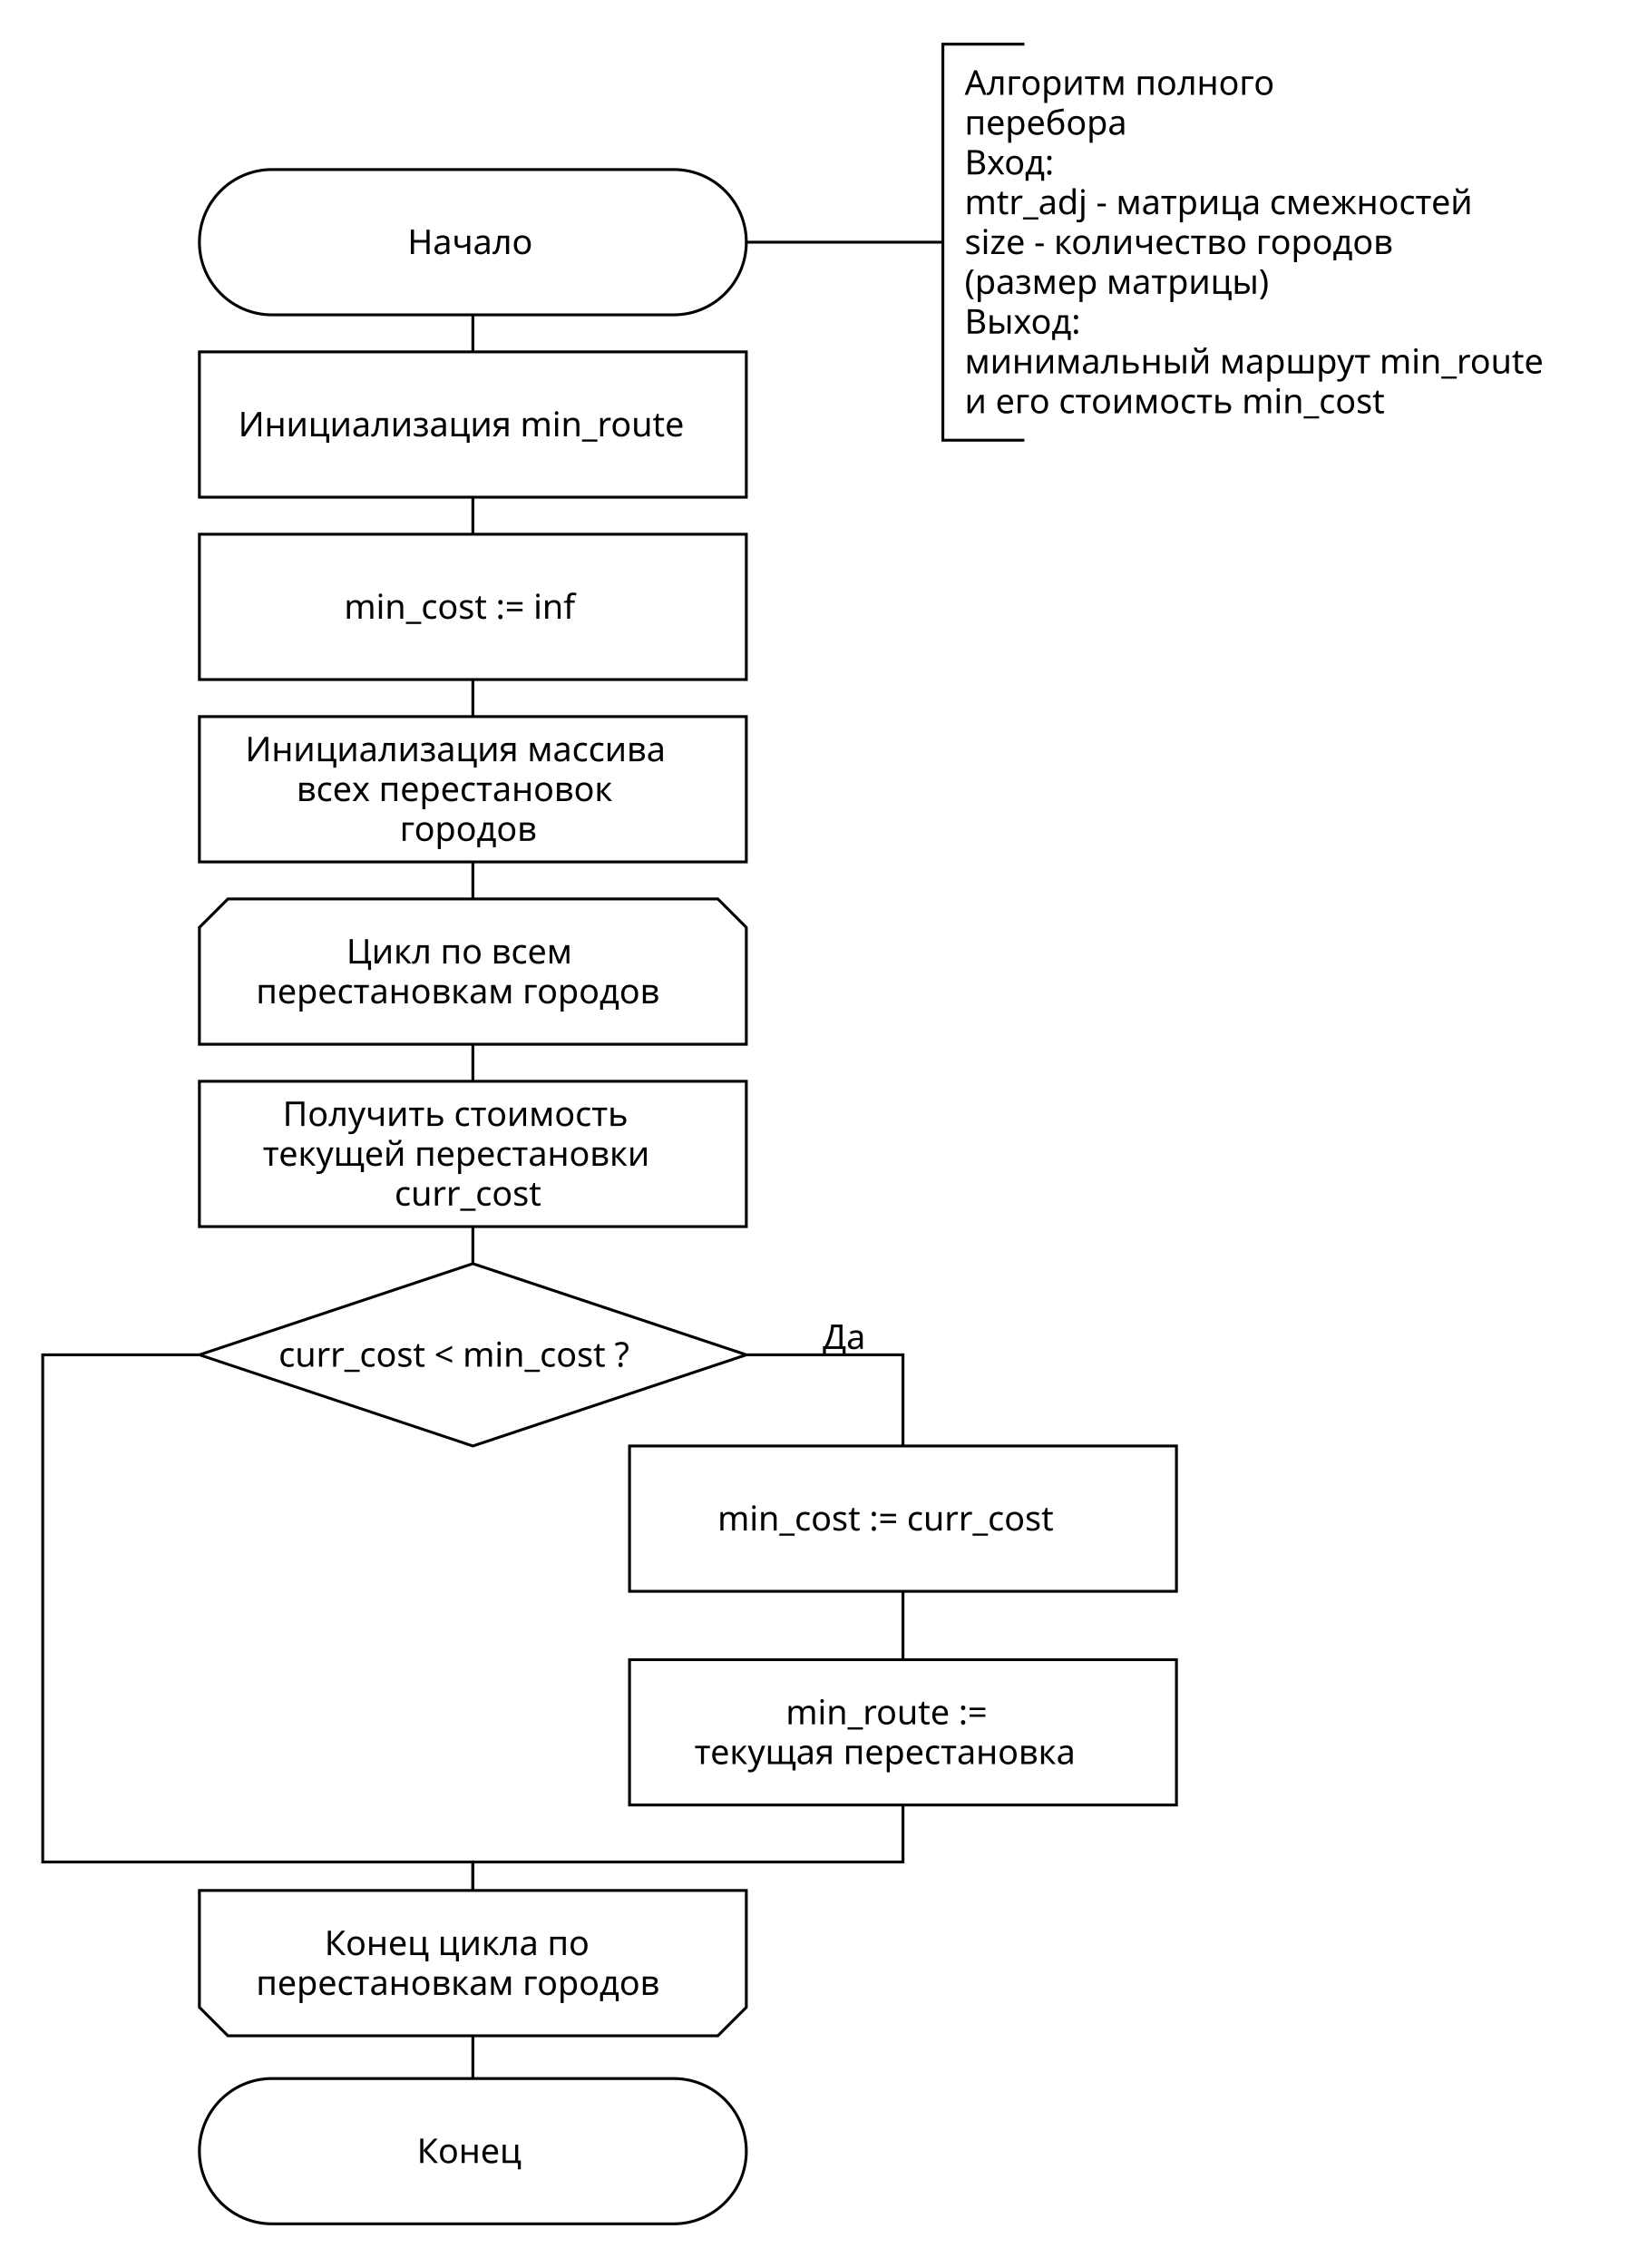
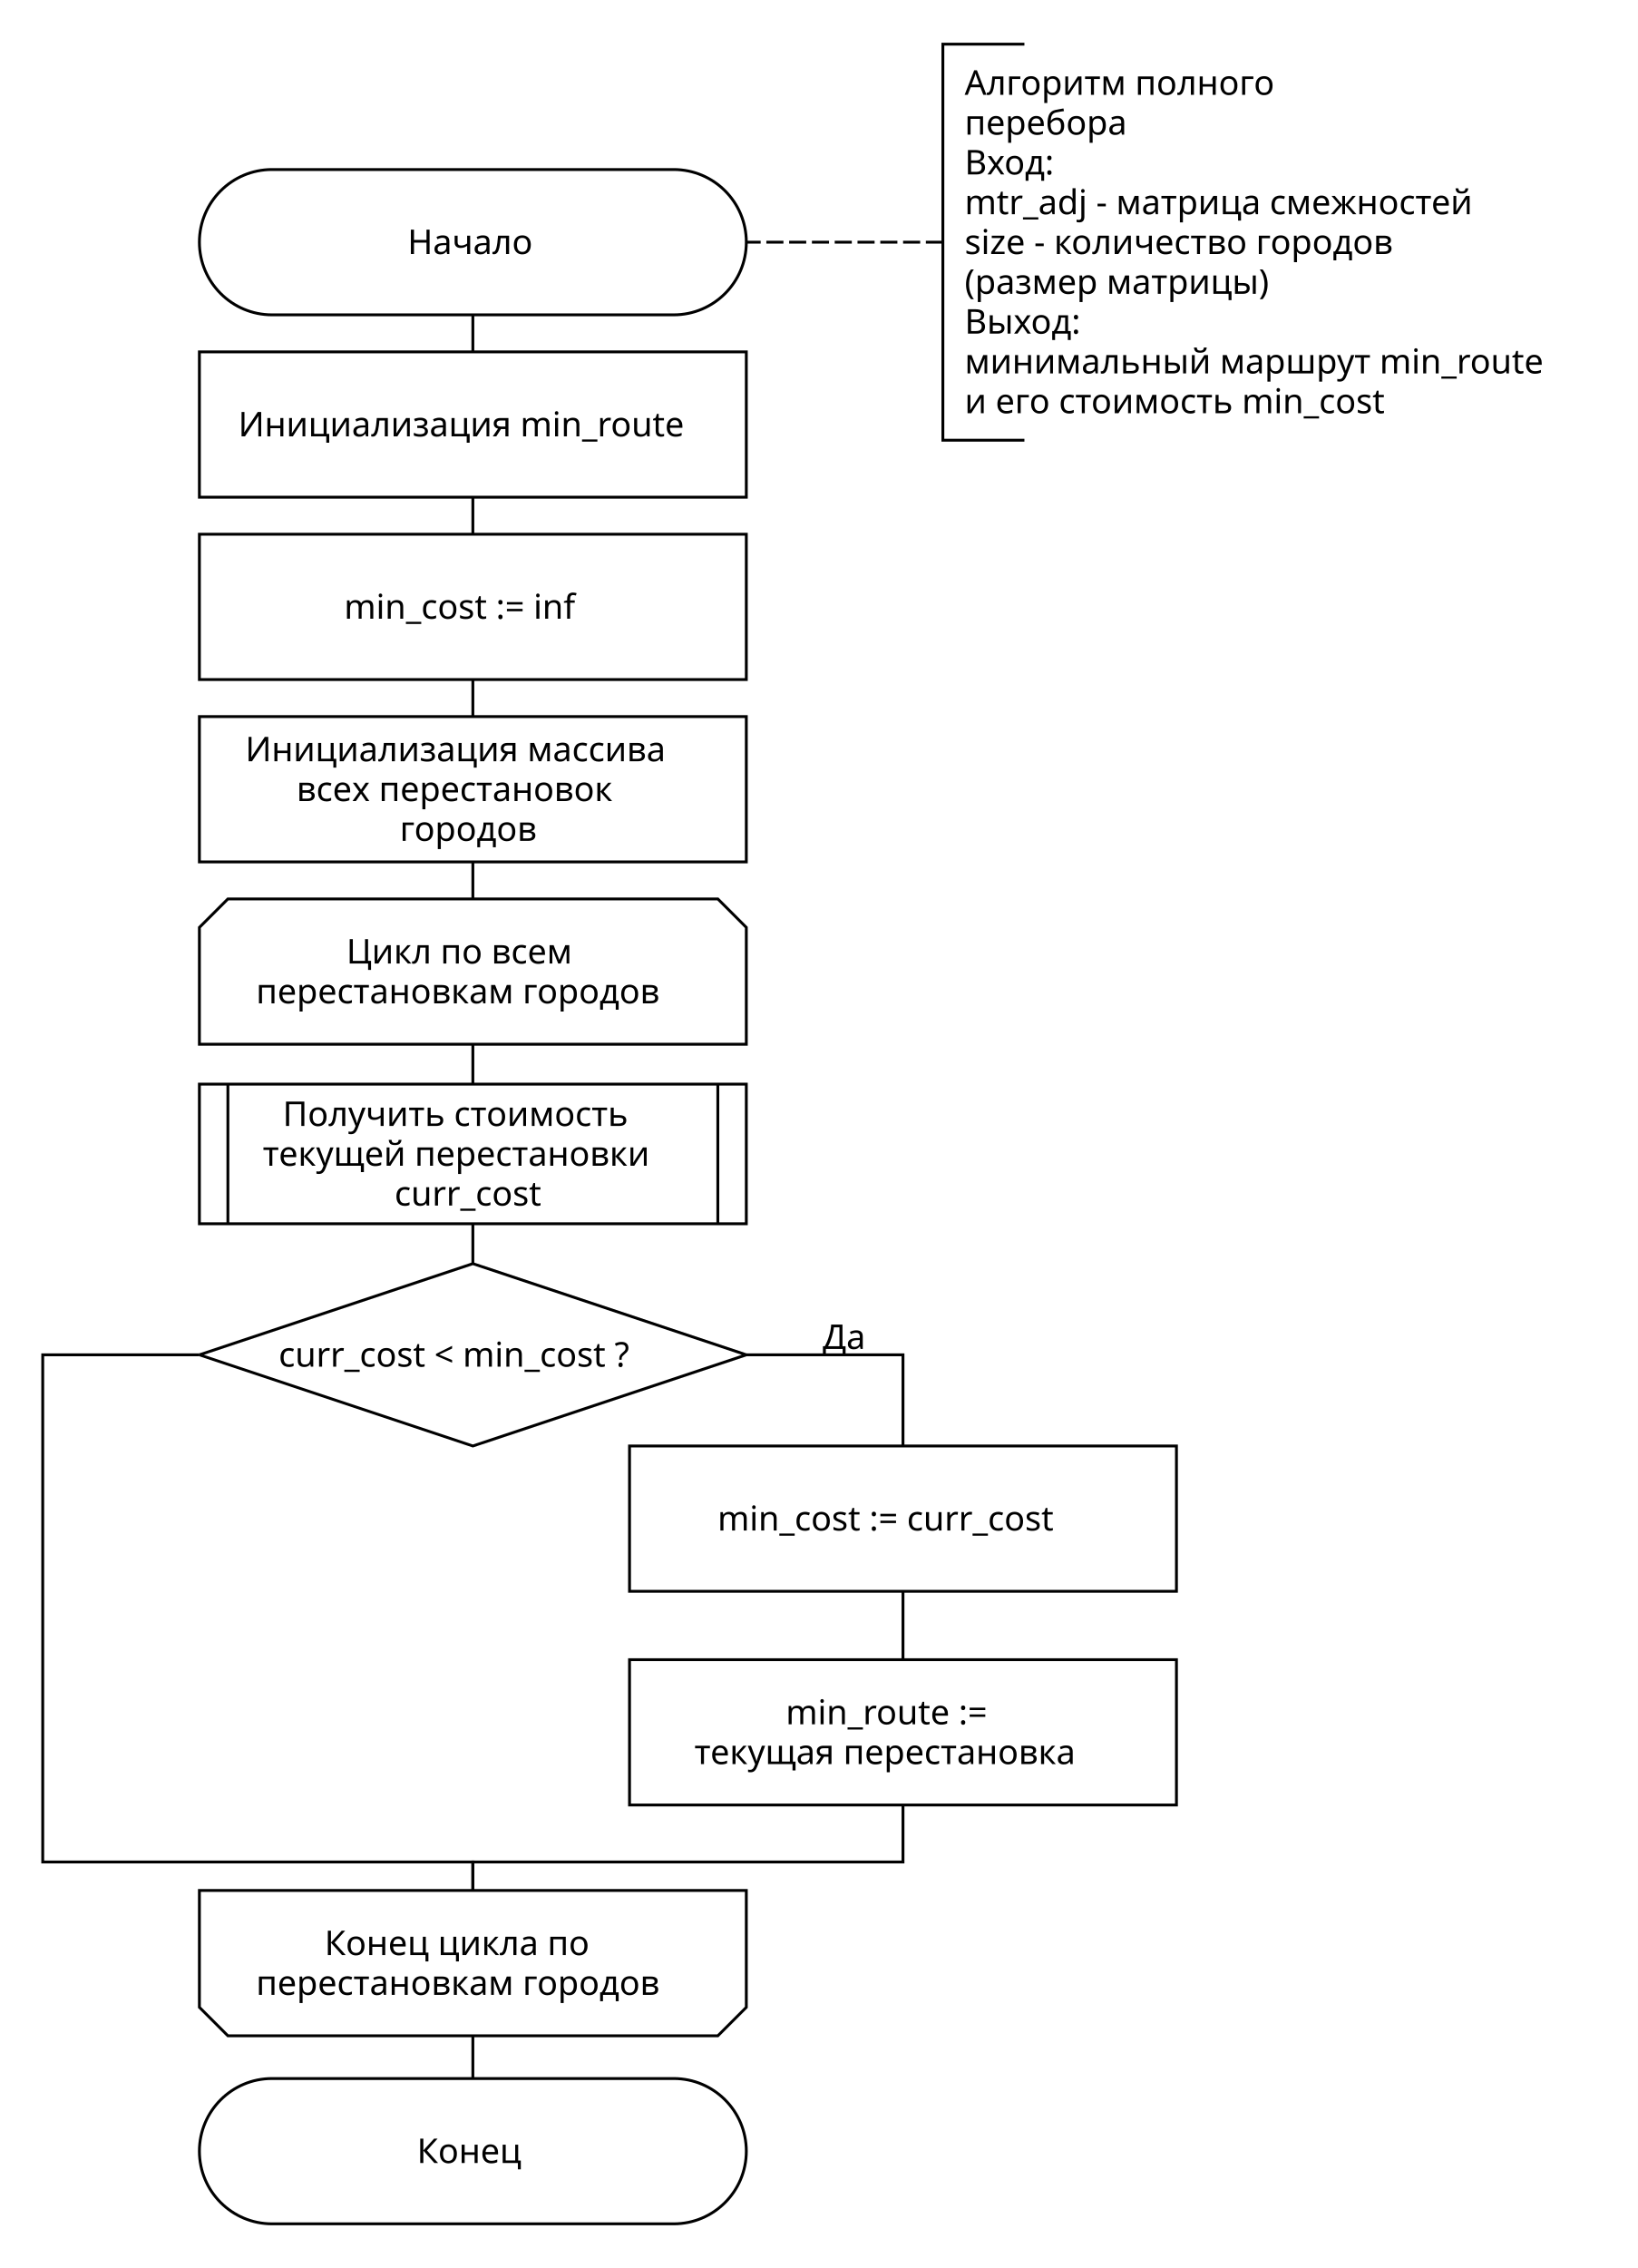
<svg xmlns="http://www.w3.org/2000/svg" fill-opacity="1" color-rendering="auto" color-interpolation="auto" text-rendering="auto" stroke="black" stroke-linecap="square" width="575" stroke-miterlimit="10" shape-rendering="auto" stroke-opacity="1" fill="black" stroke-dasharray="none" font-weight="normal" stroke-width="1" height="796" font-family="'Dialog'" font-style="normal" stroke-linejoin="miter" font-size="12px" stroke-dashoffset="0" image-rendering="auto">
  <defs id="genericDefs" />
  <g>
    <defs id="defs1">
      <clipPath clipPathUnits="userSpaceOnUse" id="clipPath1">
        <path d="M0 0 L575 0 L575 796 L0 796 L0 0 Z" />
      </clipPath>
      <clipPath clipPathUnits="userSpaceOnUse" id="clipPath2">
        <path d="M486 77 L1061 77 L1061 873 L486 873 L486 77 Z" />
      </clipPath>
    </defs>
    <g fill="white" text-rendering="geometricPrecision" shape-rendering="geometricPrecision" transform="translate(-486,-77)" stroke="white">
      <rect x="486" width="575" height="796" y="77" clip-path="url(#clipPath2)" stroke="none" />
    </g>
    <g text-rendering="geometricPrecision" stroke-miterlimit="1.45" shape-rendering="geometricPrecision" transform="matrix(1,0,0,1,-486,-77)" stroke-linecap="butt">
      <rect x="556" y="136.5" clip-path="url(#clipPath2)" fill="none" width="192" rx="25.5" ry="25.5" height="51" />
      <text x="629.084" xml:space="preserve" y="166.154" clip-path="url(#clipPath2)" font-family="sans-serif" stroke="none">Начало</text>
    </g>
    <g text-rendering="geometricPrecision" stroke-miterlimit="1.45" shape-rendering="geometricPrecision" transform="matrix(1,0,0,1,-486,-77)" stroke-linecap="butt">
      <path fill="none" d="M845.625 92.5 L817 92.5 L817 231.5 L845.625 231.5" clip-path="url(#clipPath2)" />
      <text x="824.648" xml:space="preserve" y="110.279" clip-path="url(#clipPath2)" font-family="sans-serif" stroke="none">Алгоритм полного </text>
      <text x="824.648" xml:space="preserve" y="124.248" clip-path="url(#clipPath2)" font-family="sans-serif" stroke="none">перебора</text>
      <text x="824.648" xml:space="preserve" y="138.217" clip-path="url(#clipPath2)" font-family="sans-serif" stroke="none">Вход:</text>
      <text x="824.648" xml:space="preserve" y="152.185" clip-path="url(#clipPath2)" font-family="sans-serif" stroke="none">mtr_adj - матрица смежностей</text>
      <text x="824.648" xml:space="preserve" y="166.154" clip-path="url(#clipPath2)" font-family="sans-serif" stroke="none">size - количество городов</text>
      <text x="824.648" xml:space="preserve" y="180.123" clip-path="url(#clipPath2)" font-family="sans-serif" stroke="none">(размер матрицы)</text>
      <text x="824.648" xml:space="preserve" y="194.092" clip-path="url(#clipPath2)" font-family="sans-serif" stroke="none">Выход:</text>
      <text x="824.648" xml:space="preserve" y="208.06" clip-path="url(#clipPath2)" font-family="sans-serif" stroke="none">минимальный маршрут min_route</text>
      <text x="824.648" xml:space="preserve" y="222.029" clip-path="url(#clipPath2)" font-family="sans-serif" stroke="none">и его стоимость min_cost</text>
    </g>
    <g text-rendering="geometricPrecision" stroke-miterlimit="1.45" shape-rendering="geometricPrecision" transform="matrix(1,0,0,1,-486,-77)" stroke-linecap="butt">
      <path fill="none" d="M556 200.5 L748 200.5 L748 251.5 L556 251.5 Z" clip-path="url(#clipPath2)" />
      <text x="569.629" xml:space="preserve" y="230.154" clip-path="url(#clipPath2)" font-family="sans-serif" stroke="none">Инициализация min_route</text>
    </g>
    <g text-rendering="geometricPrecision" stroke-miterlimit="1.45" shape-rendering="geometricPrecision" transform="matrix(1,0,0,1,-486,-77)" stroke-linecap="butt">
      <path fill="none" d="M556 264.5 L748 264.5 L748 315.5 L556 315.5 Z" clip-path="url(#clipPath2)" />
      <text x="606.792" xml:space="preserve" y="294.154" clip-path="url(#clipPath2)" font-family="sans-serif" stroke="none">min_cost := inf</text>
    </g>
    <g text-rendering="geometricPrecision" stroke-miterlimit="1.45" shape-rendering="geometricPrecision" transform="matrix(1,0,0,1,-486,-77)" stroke-linecap="butt">
      <path fill="none" d="M556 328.5 L748 328.5 L748 379.5 L556 379.5 Z" clip-path="url(#clipPath2)" />
      <text x="572.107" xml:space="preserve" y="344.185" clip-path="url(#clipPath2)" font-family="sans-serif" stroke="none">Инициализация массива </text>
      <text x="590.099" xml:space="preserve" y="358.154" clip-path="url(#clipPath2)" font-family="sans-serif" stroke="none">всех перестановок </text>
      <text x="626.342" xml:space="preserve" y="372.123" clip-path="url(#clipPath2)" font-family="sans-serif" stroke="none">городов</text>
    </g>
    <g text-rendering="geometricPrecision" stroke-miterlimit="1.45" shape-rendering="geometricPrecision" transform="matrix(1,0,0,1,-486,-77)" stroke-linecap="butt">
      <path fill="none" d="M566 392.5 L738 392.5 L748 402.5 L748 443.5 L556 443.5 L556 402.5 Z" clip-path="url(#clipPath2)" />
      <text x="607.615" xml:space="preserve" y="415.17" clip-path="url(#clipPath2)" font-family="sans-serif" stroke="none">Цикл по всем </text>
      <text x="575.893" xml:space="preserve" y="429.139" clip-path="url(#clipPath2)" font-family="sans-serif" stroke="none">перестановкам городов</text>
    </g>
    <g text-rendering="geometricPrecision" stroke-miterlimit="1.45" shape-rendering="geometricPrecision" transform="matrix(1,0,0,1,-486,-77)" stroke-linecap="butt">
-       <path fill="none" d="M556 456.5 L748 456.5 L748 507.5 L556 507.5 Z" clip-path="url(#clipPath2)" />
-       <text x="585.25" xml:space="preserve" y="472.185" clip-path="url(#clipPath2)" font-family="sans-serif" stroke="none">Получить стоимость </text>
-       <text x="578.251" xml:space="preserve" y="486.154" clip-path="url(#clipPath2)" font-family="sans-serif" stroke="none">текущей перестановки</text>
-       <text x="624.517" xml:space="preserve" y="500.123" clip-path="url(#clipPath2)" font-family="sans-serif" stroke="none">curr_cost</text>
-     </g>
-     <g text-rendering="geometricPrecision" stroke-miterlimit="1.45" shape-rendering="geometricPrecision" transform="matrix(1,0,0,1,-486,-77)" stroke-linecap="butt">
      <path fill="none" d="M652 520.5 L748 552.5 L652 584.5 L556 552.5 Z" clip-path="url(#clipPath2)" />
      <text x="583.82" xml:space="preserve" y="556.654" clip-path="url(#clipPath2)" font-family="sans-serif" stroke="none">curr_cost &lt; min_cost ?</text>
    </g>
    <g text-rendering="geometricPrecision" stroke-miterlimit="1.45" shape-rendering="geometricPrecision" transform="matrix(1,0,0,1,-486,-77)" stroke-linecap="butt">
      <path fill="none" d="M707 584.5 L899 584.5 L899 635.5 L707 635.5 Z" clip-path="url(#clipPath2)" />
      <text x="737.891" xml:space="preserve" y="614.154" clip-path="url(#clipPath2)" font-family="sans-serif" stroke="none">min_cost := curr_cost</text>
    </g>
    <g text-rendering="geometricPrecision" stroke-miterlimit="1.45" shape-rendering="geometricPrecision" transform="matrix(1,0,0,1,-486,-77)" stroke-linecap="butt">
      <path fill="none" d="M707 659.5 L899 659.5 L899 710.5 L707 710.5 Z" clip-path="url(#clipPath2)" />
      <text x="761.838" xml:space="preserve" y="682.17" clip-path="url(#clipPath2)" font-family="sans-serif" stroke="none">min_route := </text>
      <text x="729.778" xml:space="preserve" y="696.139" clip-path="url(#clipPath2)" font-family="sans-serif" stroke="none">текущая перестановка</text>
    </g>
    <g text-rendering="geometricPrecision" stroke-miterlimit="1.45" shape-rendering="geometricPrecision" transform="matrix(1,0,0,1,-486,-77)" stroke-linecap="butt">
      <path fill="none" d="M556 740.5 L748 740.5 L748 781.5 L738 791.5 L566 791.5 L556 781.5 Z" clip-path="url(#clipPath2)" />
      <text x="599.937" xml:space="preserve" y="763.17" clip-path="url(#clipPath2)" font-family="sans-serif" stroke="none">Конец цикла по </text>
      <text x="575.893" xml:space="preserve" y="777.139" clip-path="url(#clipPath2)" font-family="sans-serif" stroke="none">перестановкам городов</text>
    </g>
    <g text-rendering="geometricPrecision" stroke-miterlimit="1.45" shape-rendering="geometricPrecision" transform="matrix(1,0,0,1,-486,-77)" stroke-linecap="butt">
      <rect x="556" y="806.5" clip-path="url(#clipPath2)" fill="none" width="192" rx="25.5" ry="25.5" height="51" />
      <text x="632.371" xml:space="preserve" y="836.154" clip-path="url(#clipPath2)" font-family="sans-serif" stroke="none">Конец</text>
    </g>
    <g text-rendering="geometricPrecision" stroke-miterlimit="1.45" shape-rendering="geometricPrecision" transform="matrix(1,0,0,1,-486,-77)" stroke-linecap="butt">
+       <rect fill="none" x="556" width="192" height="49" y="457.5" clip-path="url(#clipPath2)" />
+       <path fill="none" d="M566 457.5 L566 506.5 M738 457.5 L738 506.5 M566 457.5 Z" clip-path="url(#clipPath2)" />
+       <text x="585.25" xml:space="preserve" y="472.185" clip-path="url(#clipPath2)" font-family="sans-serif" stroke="none">Получить стоимость </text>
+       <text x="578.251" xml:space="preserve" y="486.154" clip-path="url(#clipPath2)" font-family="sans-serif" stroke="none">текущей перестановки</text>
+       <text x="624.517" xml:space="preserve" y="500.123" clip-path="url(#clipPath2)" font-family="sans-serif" stroke="none">curr_cost</text>
+     </g>
+     <g text-rendering="geometricPrecision" stroke-miterlimit="1.45" stroke-dasharray="6,2" shape-rendering="geometricPrecision" transform="matrix(1,0,0,1,-486,-77)" stroke-linecap="butt">
      <path fill="none" d="M817.032 162 L748.013 162" clip-path="url(#clipPath2)" />
    </g>
    <g text-rendering="geometricPrecision" stroke-miterlimit="1.45" shape-rendering="geometricPrecision" transform="matrix(1,0,0,1,-486,-77)" stroke-linecap="butt">
      <path fill="none" d="M652 187.469 L652 200.526" clip-path="url(#clipPath2)" />
      <path fill="none" d="M652 251.469 L652 264.526" clip-path="url(#clipPath2)" />
      <path fill="none" d="M652 315.469 L652 328.526" clip-path="url(#clipPath2)" />
      <path fill="none" d="M652 379.469 L652 392.526" clip-path="url(#clipPath2)" />
-       <path fill="none" d="M652 443.469 L652 456.526" clip-path="url(#clipPath2)" />
-       <path fill="none" d="M652 507.508 L652 520.47" clip-path="url(#clipPath2)" />
      <path fill="none" d="M748.034 552.5 L803 552.5 L803 584.479" clip-path="url(#clipPath2)" />
      <text x="774.818" xml:space="preserve" y="550.446" clip-path="url(#clipPath2)" font-family="sans-serif" stroke="none">Да</text>
      <path fill="none" d="M803 635.525 L803 659.538" clip-path="url(#clipPath2)" />
      <path fill="none" d="M555.966 552.5 L501 552.5 L501 730.5 L652 730.5 L652 740.519" clip-path="url(#clipPath2)" />
      <path fill="none" d="M803 710.46 L803 730.5 L652 730.5 L652 740.519" clip-path="url(#clipPath2)" />
      <path fill="none" d="M652 791.491 L652 806.484" clip-path="url(#clipPath2)" />
+       <path fill="none" d="M652 443.469 L652 457.504" clip-path="url(#clipPath2)" />
+       <path fill="none" d="M652 506.475 L652 520.543" clip-path="url(#clipPath2)" />
    </g>
  </g>
</svg>
